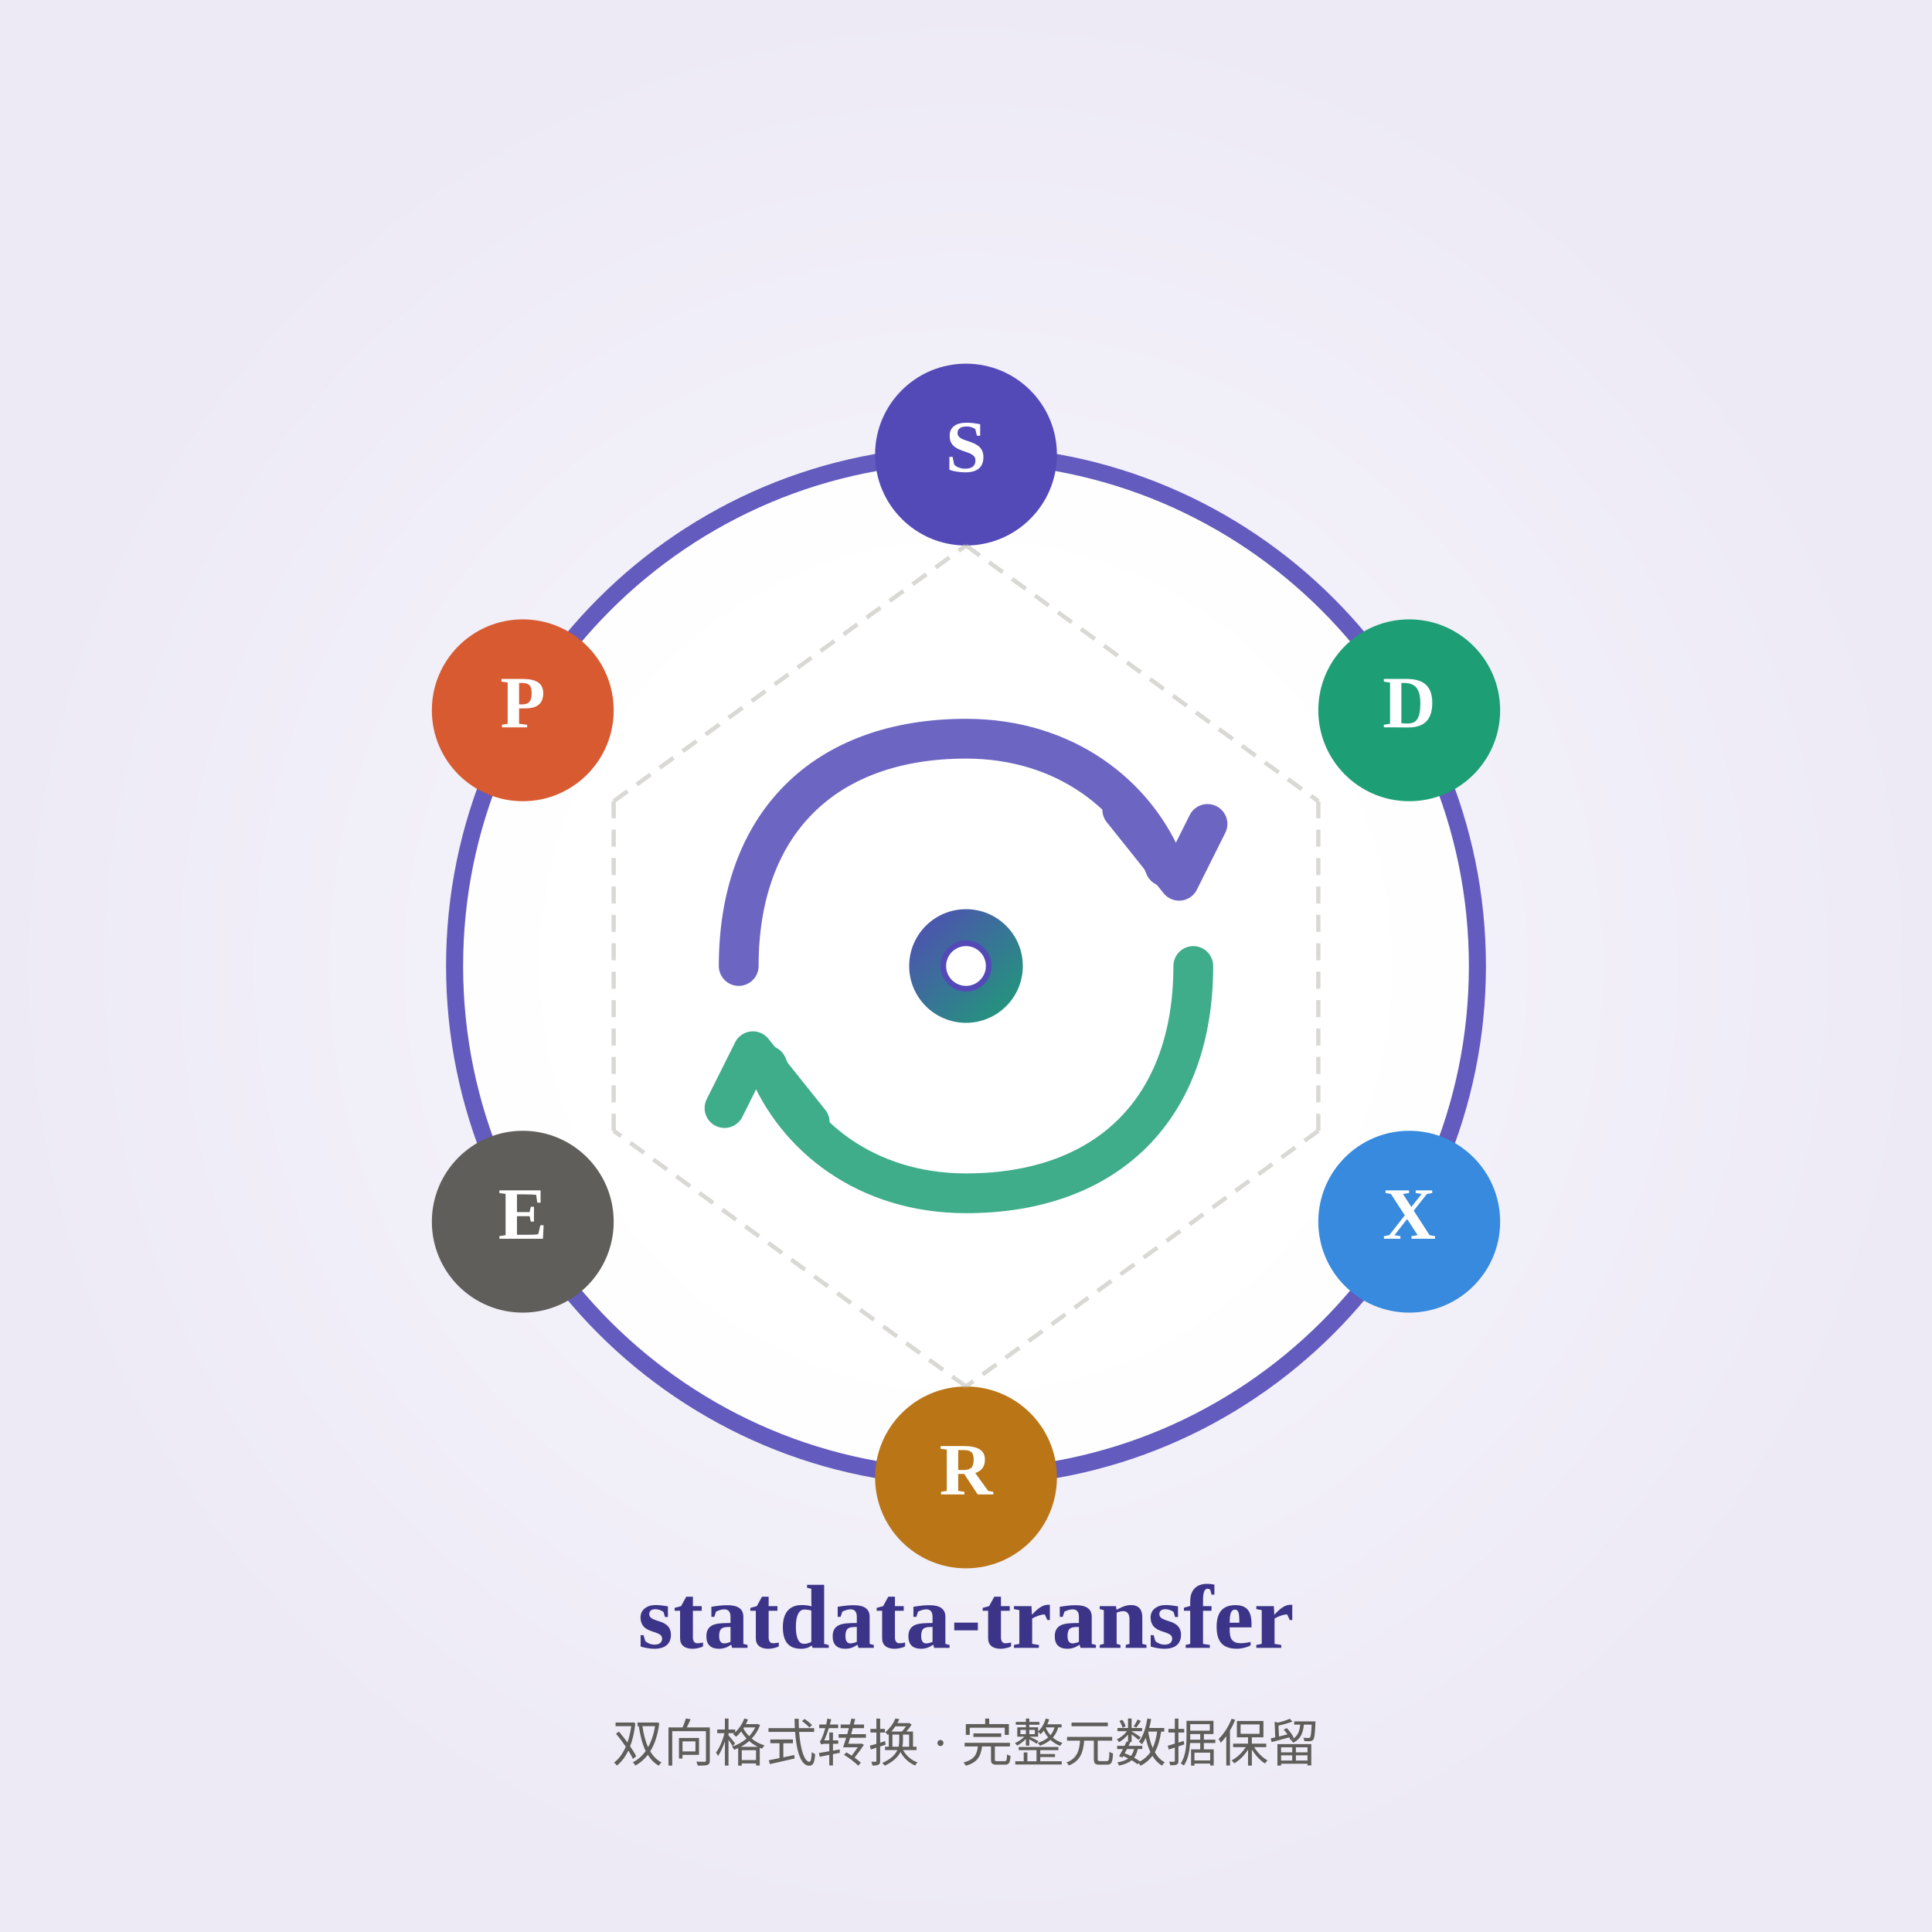
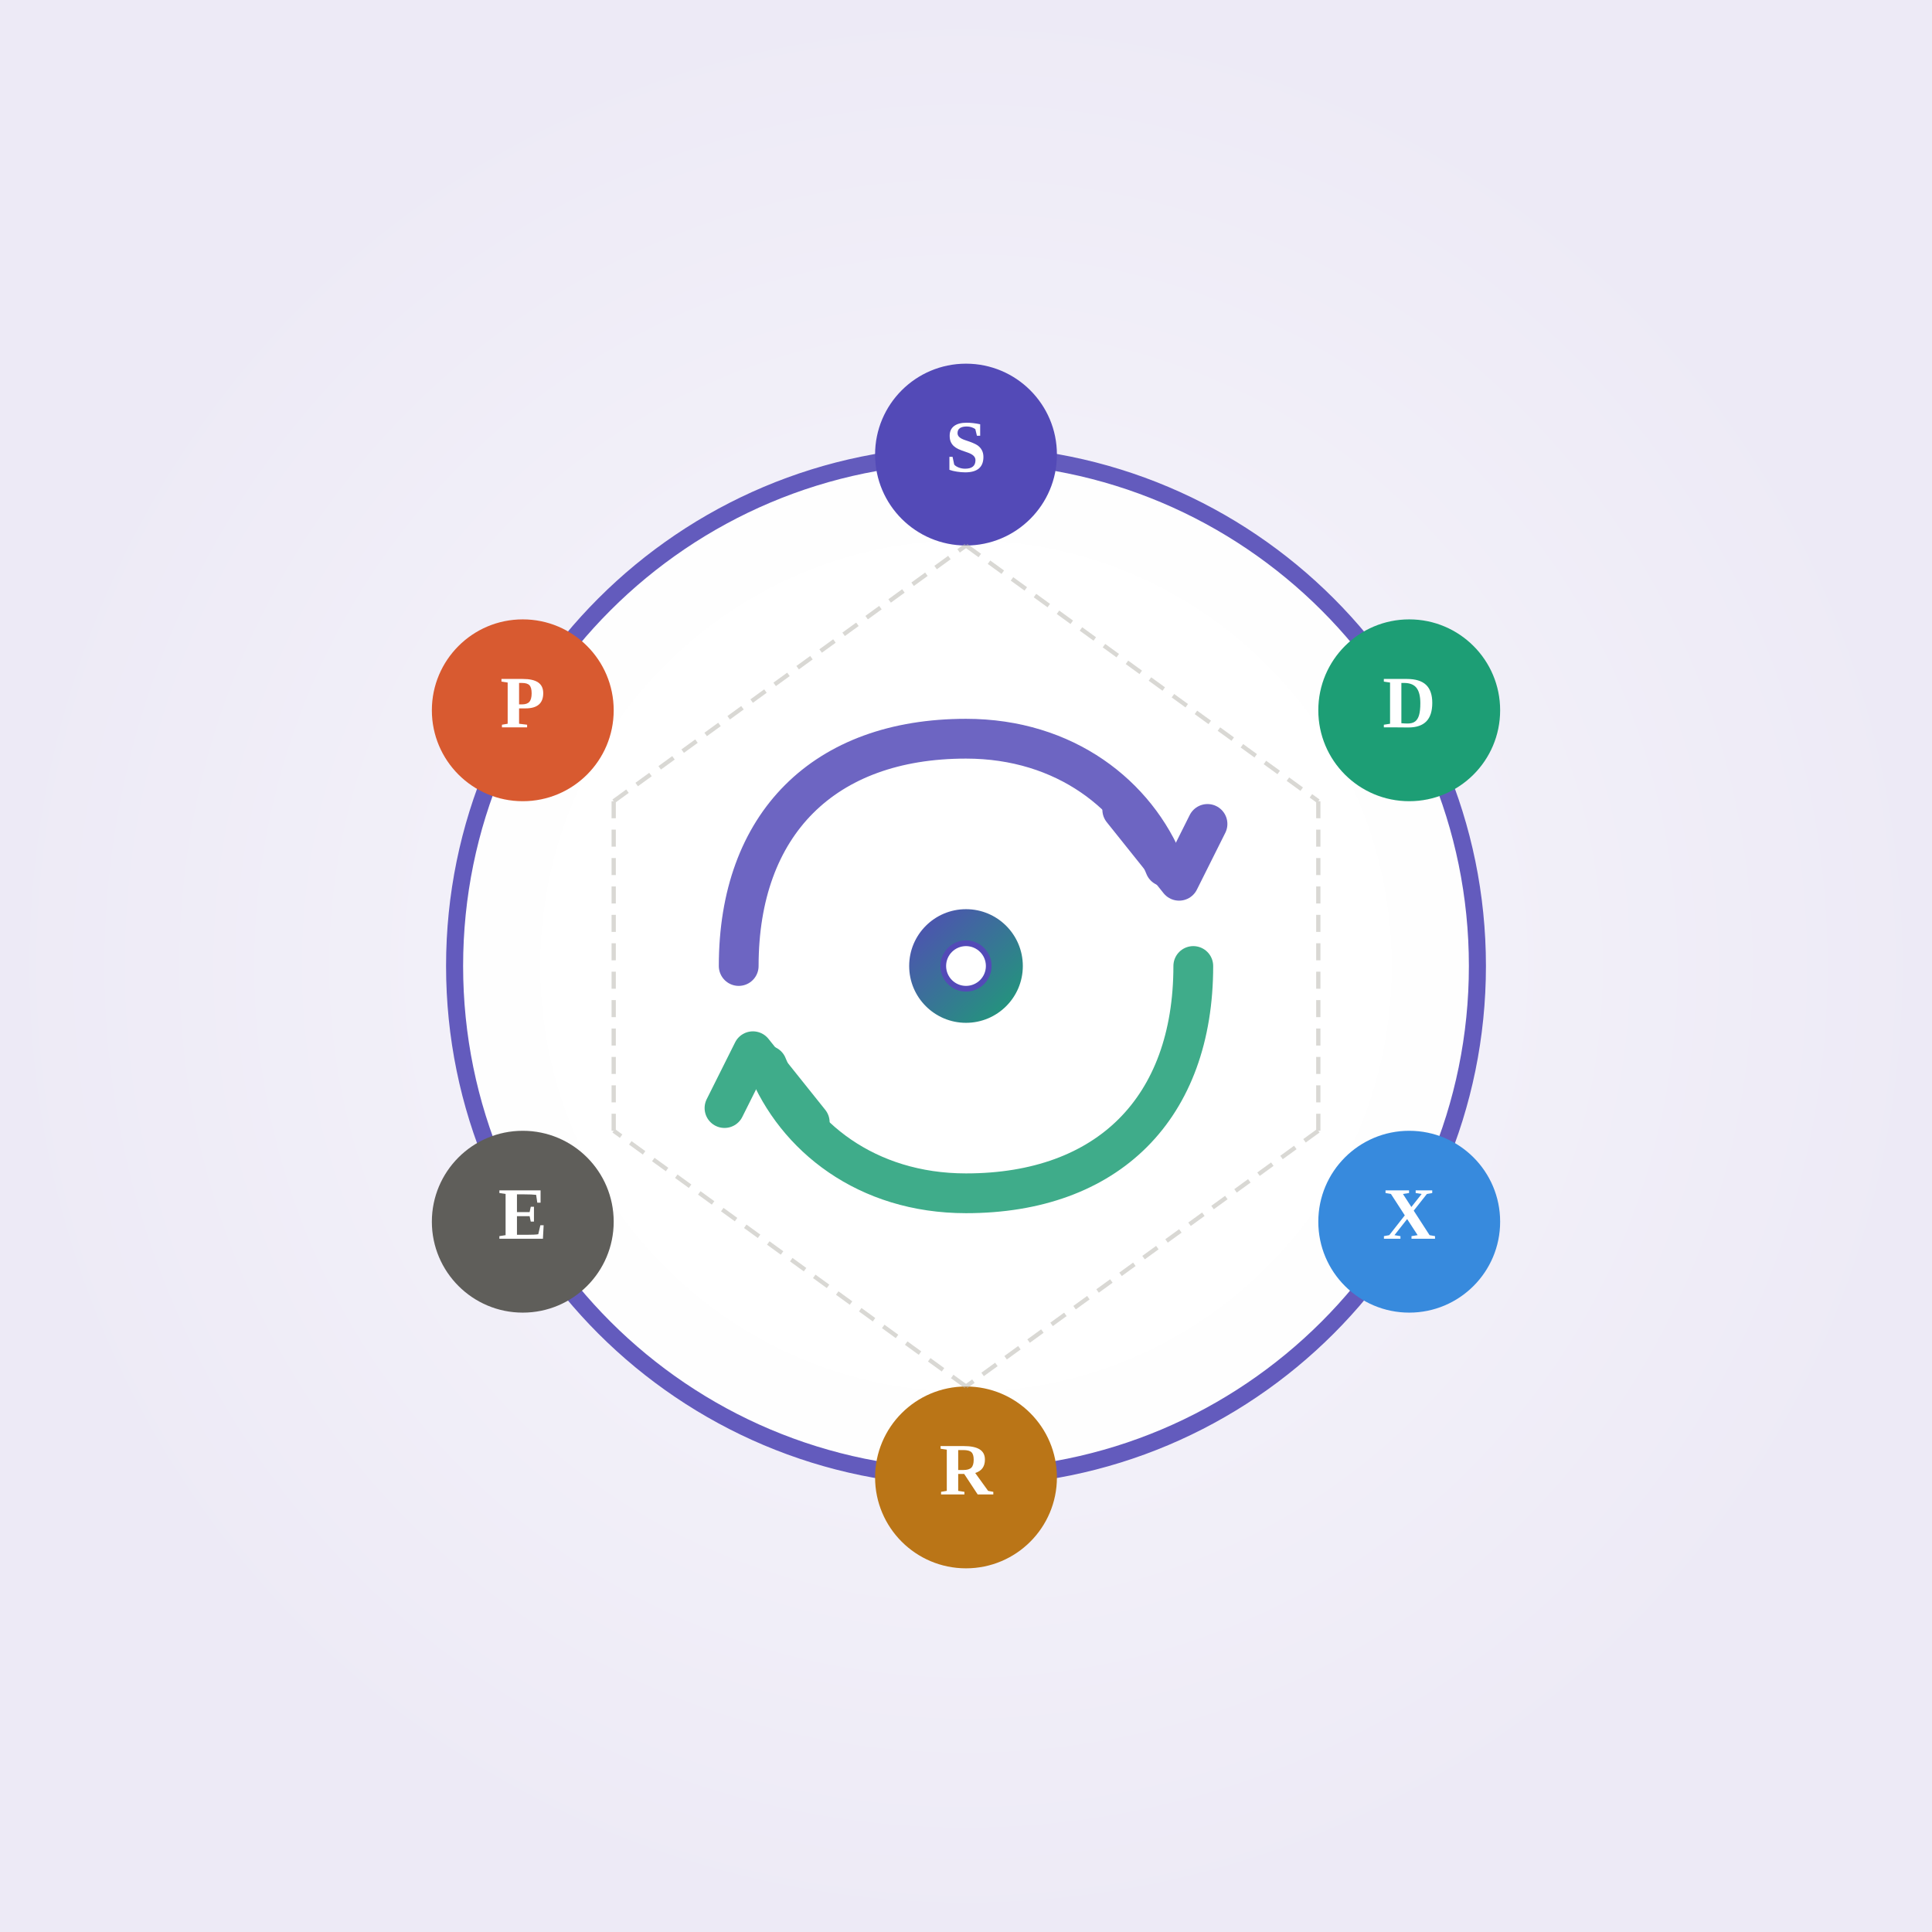
<svg xmlns="http://www.w3.org/2000/svg" viewBox="0 0 680 680" width="100%">
  <defs>
    <linearGradient id="grad1" x1="0%" y1="0%" x2="100%" y2="100%">
      <stop offset="0%" style="stop-color:#534AB7;stop-opacity:1" />
      <stop offset="100%" style="stop-color:#1D9E75;stop-opacity:1" />
    </linearGradient>
    <radialGradient id="bgGrad" cx="50%" cy="50%" r="50%">
      <stop offset="0%" style="stop-color:#F8F7FC;stop-opacity:1" />
      <stop offset="100%" style="stop-color:#EDEAF6;stop-opacity:1" />
    </radialGradient>
  </defs>
  <rect x="0" y="0" width="680" height="680" fill="url(#bgGrad)" />
  <g transform="translate(340,340)">
    <circle cx="0" cy="0" r="180" fill="#FFFFFF" stroke="#534AB7" stroke-width="6" opacity="0.9" />
    <circle cx="0" cy="0" r="150" fill="#FFFFFF" stroke="none" opacity="0.5" />
    <g opacity="0.85">
      <path d="M-80,0 C-80,-50 -50,-80 0,-80 C35,-80 60,-60 70,-35" fill="none" stroke="#534AB7" stroke-width="14" stroke-linecap="round" />
      <path d="M55,-55 L75,-30 L85,-50" fill="none" stroke="#534AB7" stroke-width="14" stroke-linecap="round" stroke-linejoin="round" />
      <path d="M80,0 C80,50 50,80 0,80 C-35,80 -60,60 -70,35" fill="none" stroke="#1D9E75" stroke-width="14" stroke-linecap="round" />
      <path d="M-55,55 L-75,30 L-85,50" fill="none" stroke="#1D9E75" stroke-width="14" stroke-linecap="round" stroke-linejoin="round" />
    </g>
    <circle cx="0" cy="0" r="20" fill="url(#grad1)" />
    <circle cx="0" cy="0" r="8" fill="#FFFFFF" stroke="#534AB7" stroke-width="2" />
    <g transform="translate(0,-180)">
      <circle cx="0" cy="0" r="32" fill="#534AB7" />
      <text x="0" y="6" text-anchor="middle" fill="white" font-size="26" font-weight="bold">S</text>
    </g>
    <g transform="translate(156,-90)">
      <circle cx="0" cy="0" r="32" fill="#1D9E75" />
      <text x="0" y="6" text-anchor="middle" fill="white" font-size="26" font-weight="bold">D</text>
    </g>
    <g transform="translate(156,90)">
      <circle cx="0" cy="0" r="32" fill="#378ADD" />
      <text x="0" y="6" text-anchor="middle" fill="white" font-size="26" font-weight="bold">X</text>
    </g>
    <g transform="translate(0,180)">
      <circle cx="0" cy="0" r="32" fill="#BA7517" />
      <text x="0" y="6" text-anchor="middle" fill="white" font-size="26" font-weight="bold">R</text>
    </g>
    <g transform="translate(-156,90)">
      <circle cx="0" cy="0" r="32" fill="#5F5E5A" />
      <text x="0" y="6" text-anchor="middle" fill="white" font-size="26" font-weight="bold">E</text>
    </g>
    <g transform="translate(-156,-90)">
      <circle cx="0" cy="0" r="32" fill="#D85A30" />
      <text x="0" y="6" text-anchor="middle" fill="white" font-size="26" font-weight="bold">P</text>
    </g>
    <g stroke="#B4B2A9" stroke-width="1.5" fill="none" stroke-dasharray="6,4" opacity="0.5">
      <line x1="0" y1="-148" x2="124" y2="-58" />
      <line x1="124" y1="-58" x2="124" y2="58" />
      <line x1="124" y1="58" x2="0" y2="148" />
      <line x1="0" y1="148" x2="-124" y2="58" />
      <line x1="-124" y1="58" x2="-124" y2="-58" />
      <line x1="-124" y1="-58" x2="0" y2="-148" />
    </g>
  </g>
-   <text x="340" y="580" text-anchor="middle" fill="#3C3489" font-size="32" font-weight="bold">statdata-transfer</text>
-   <text x="340" y="620" text-anchor="middle" fill="#5F5E5A" font-size="18">双向格式转换 · 完整元数据保留</text>
</svg>
